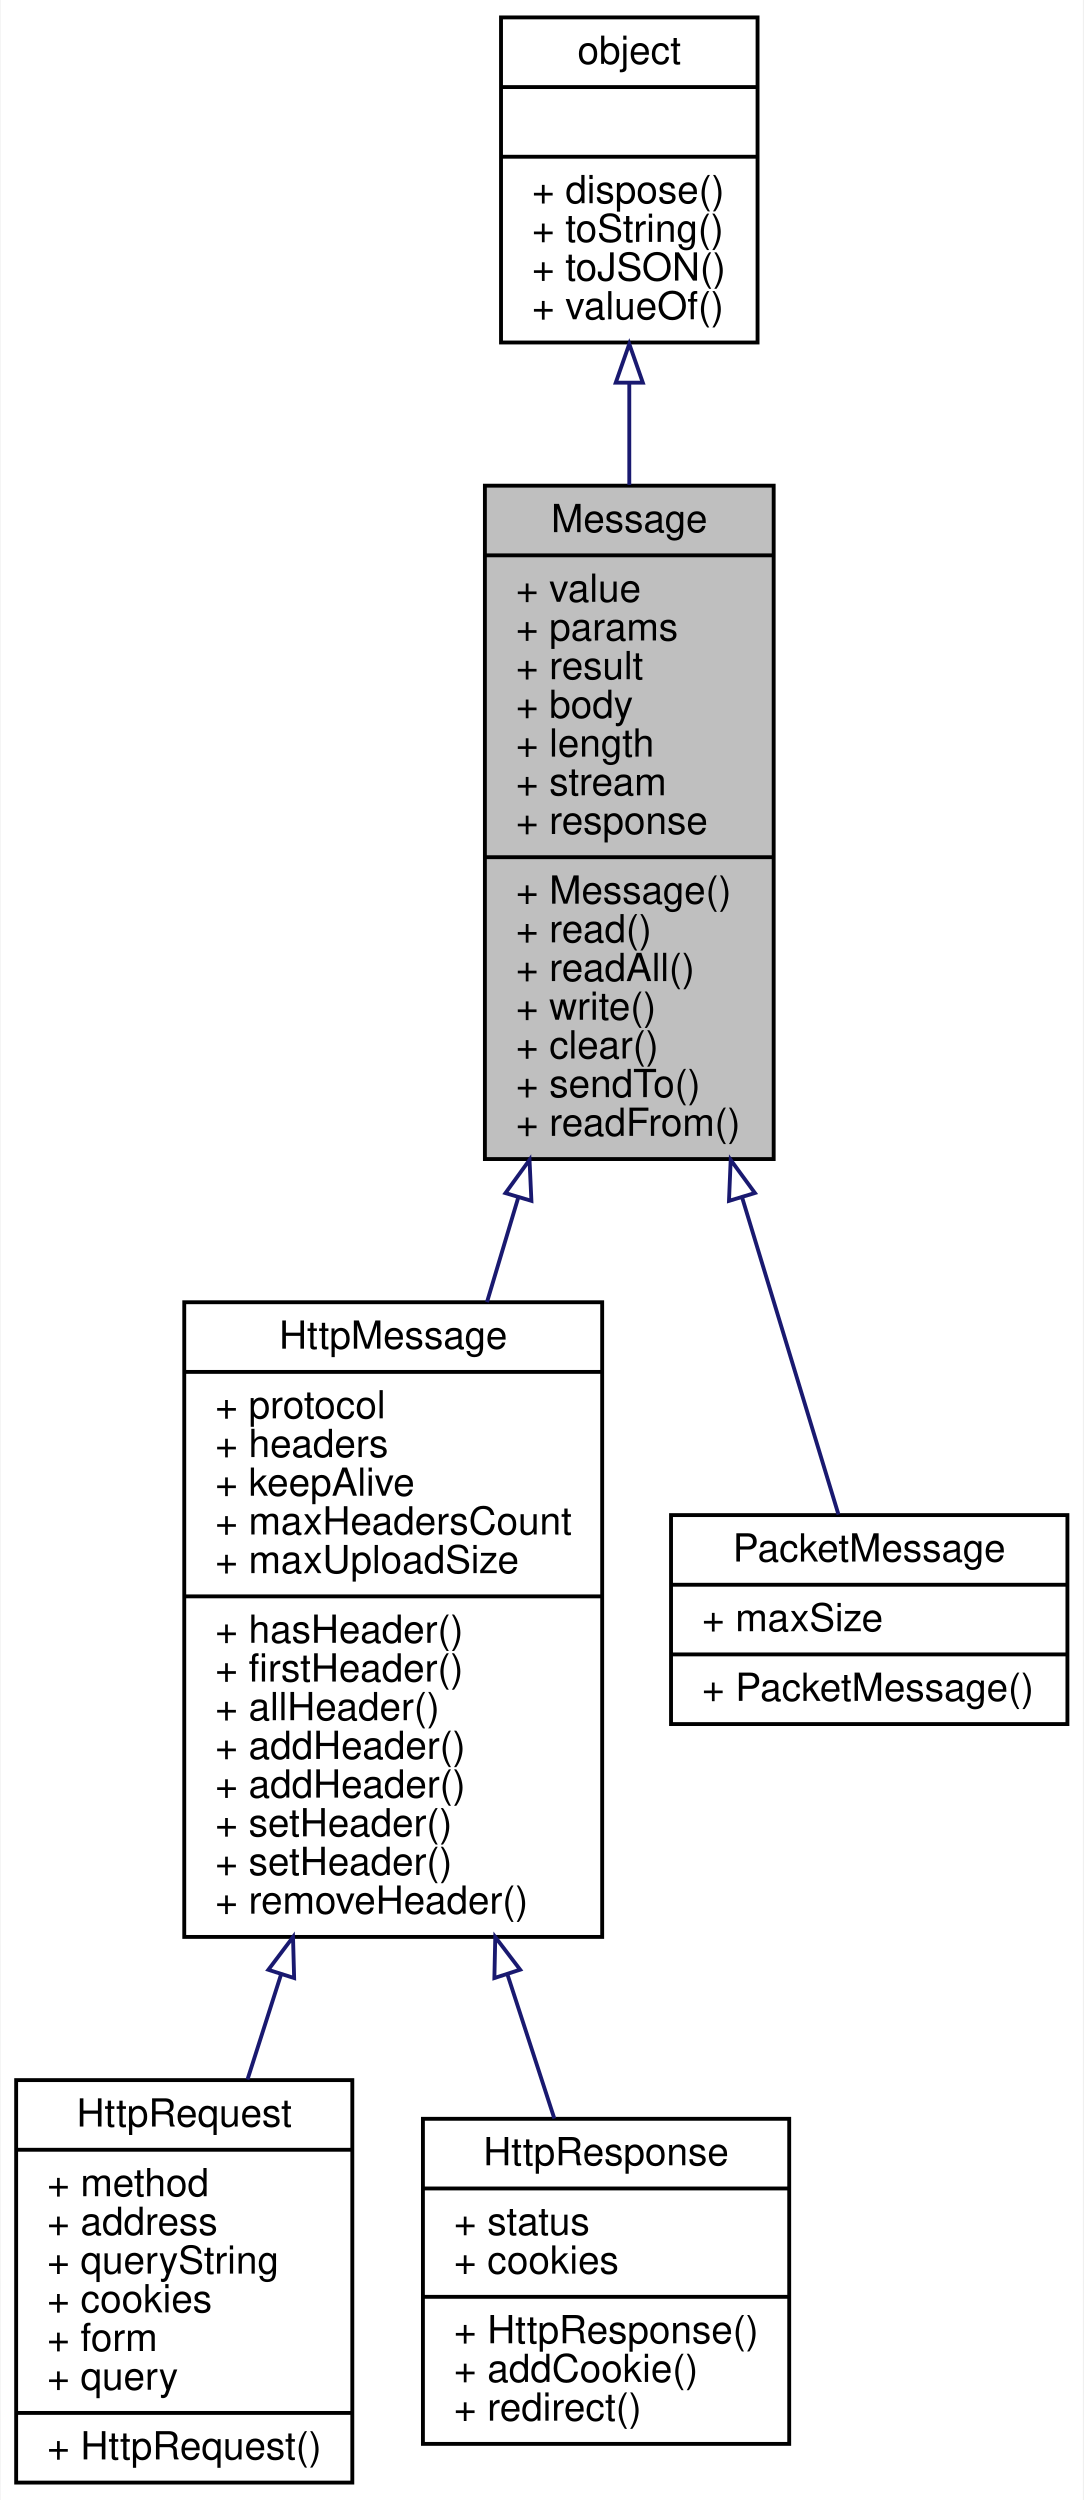
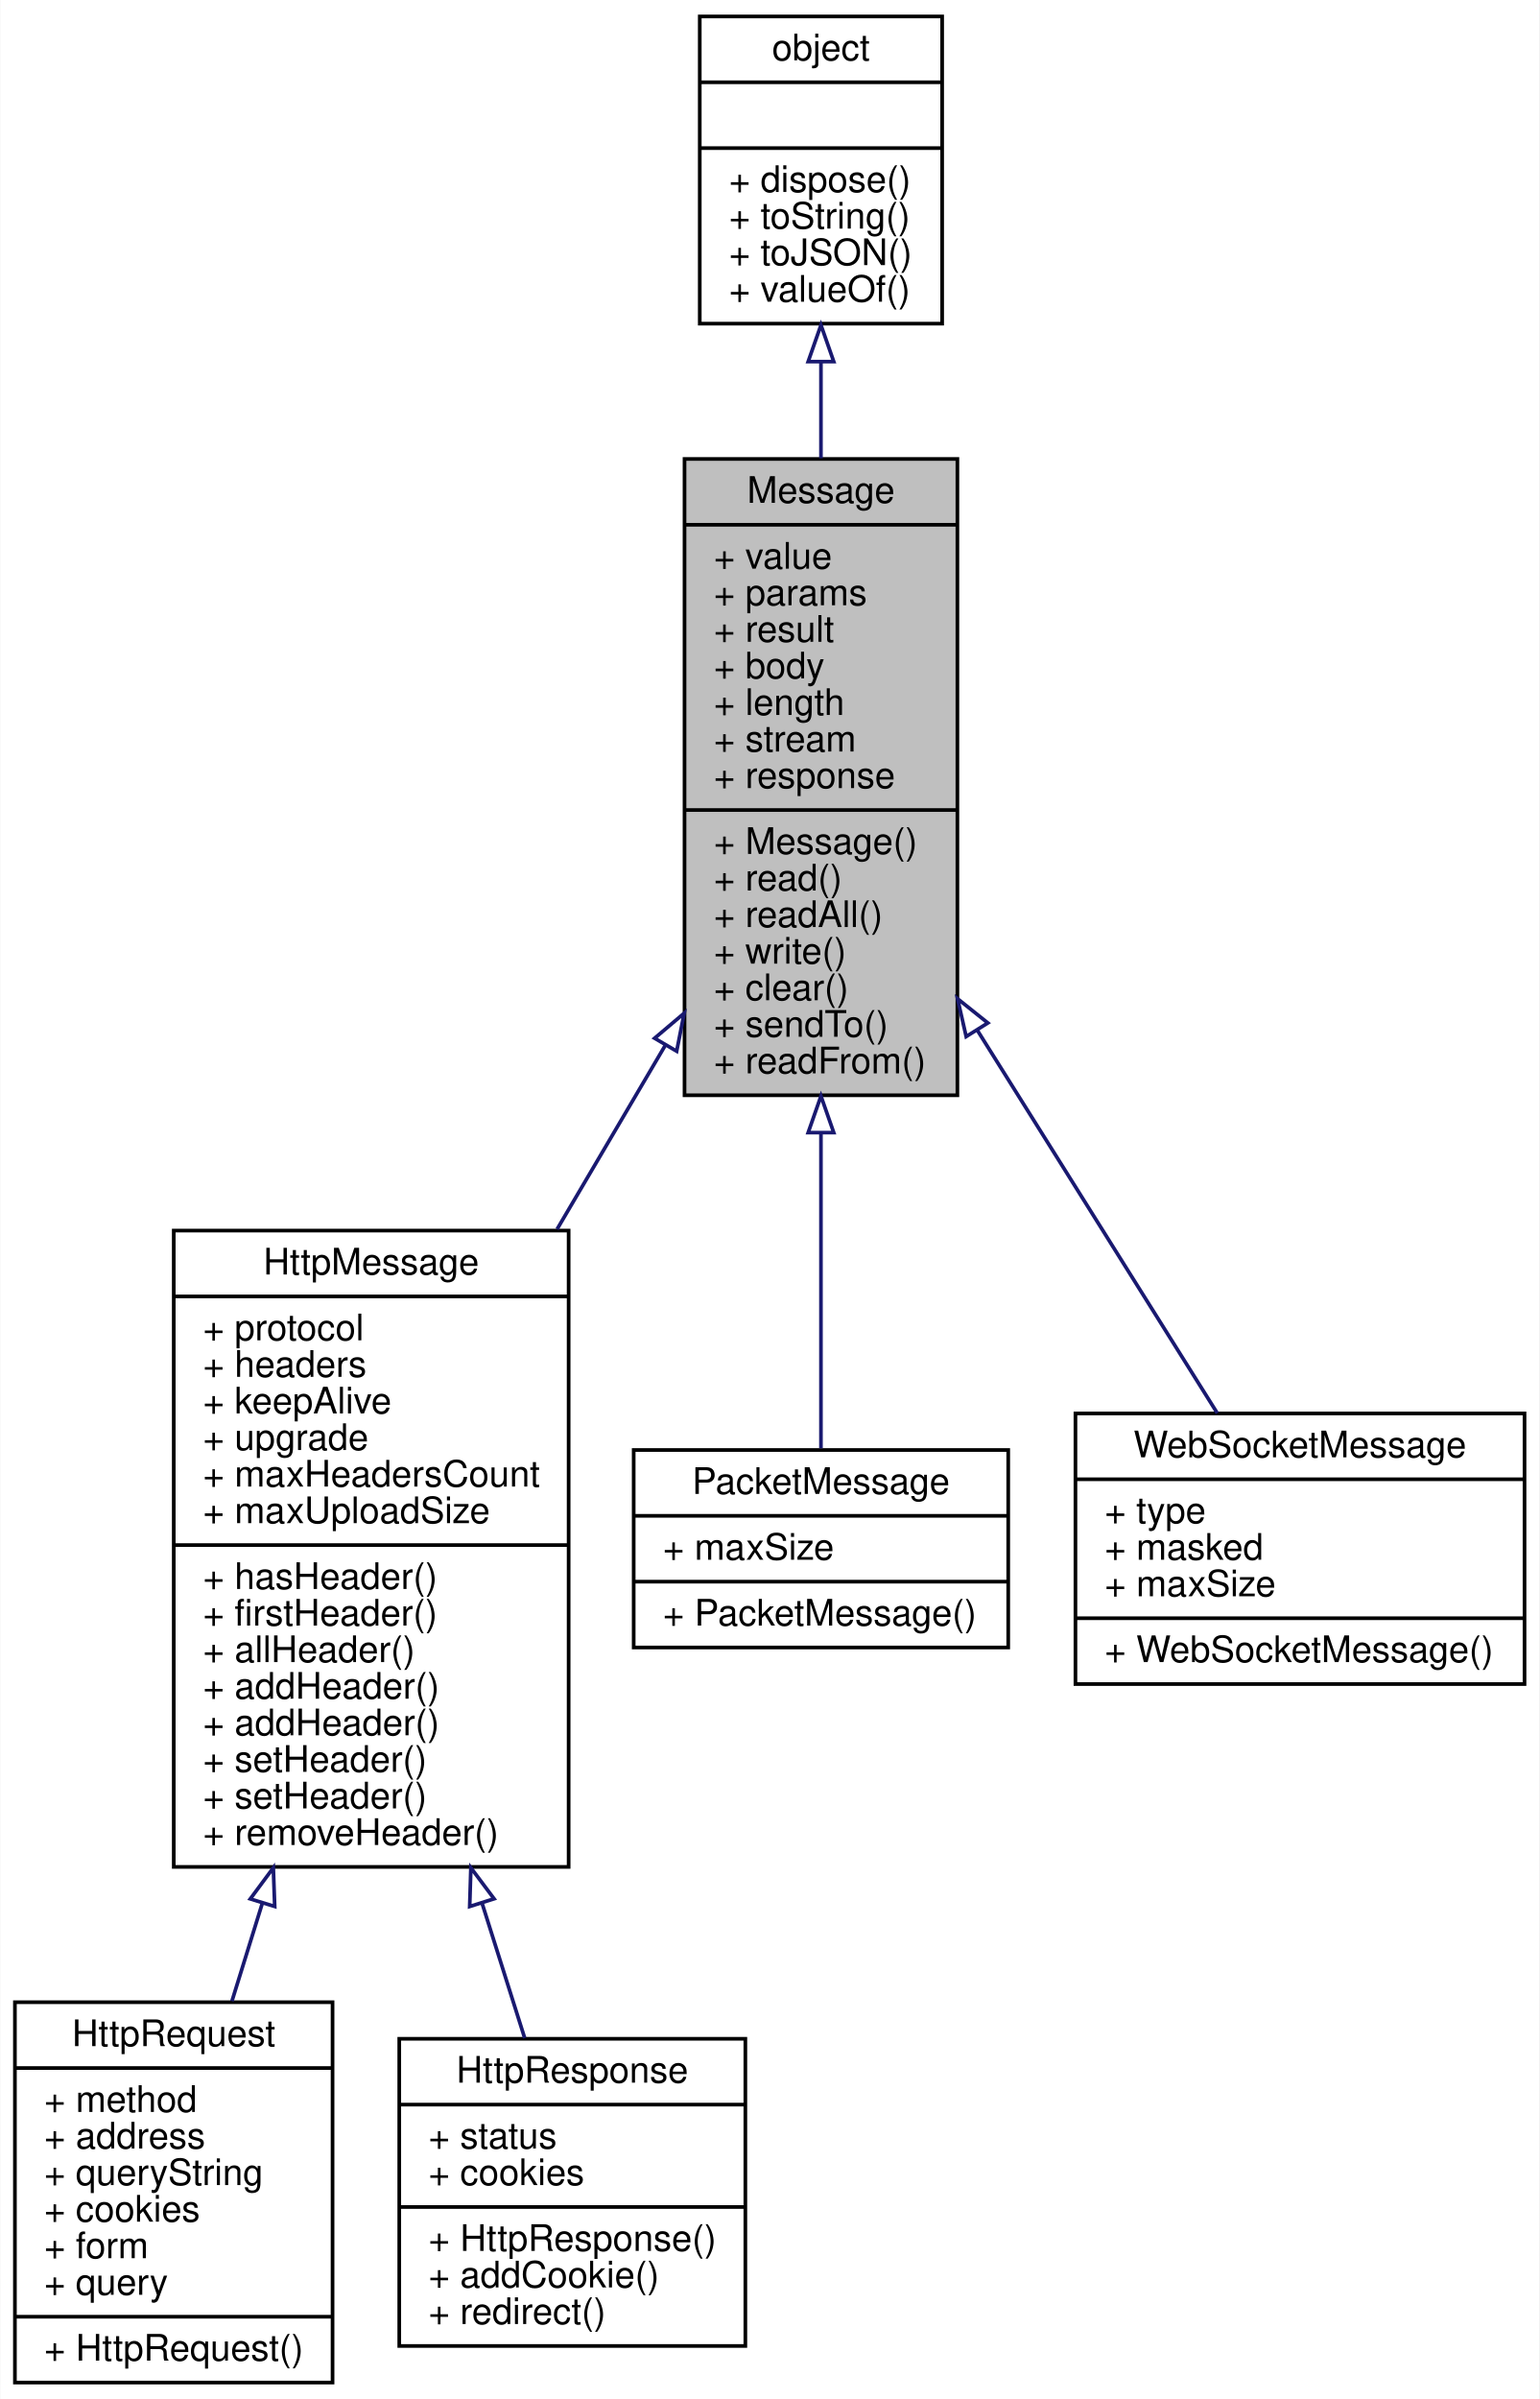
- <svg xmlns="http://www.w3.org/2000/svg" xmlns:xlink="http://www.w3.org/1999/xlink" width="280pt" height="646pt" viewBox="0.00 0.00 279.65 646.00">
-   <g id="graph0" class="graph" transform="scale(1 1) rotate(0) translate(4 642)">
-     <polygon fill="white" stroke="none" points="-4,4 -4,-642 275.645,-642 275.645,4 -4,4" />
+ <svg xmlns="http://www.w3.org/2000/svg" xmlns:xlink="http://www.w3.org/1999/xlink" width="421pt" height="656pt" viewBox="0.00 0.00 420.84 656.00">
+   <g id="graph0" class="graph" transform="scale(1 1) rotate(0) translate(4 652)">
+     <polygon fill="white" stroke="none" points="-4,4 -4,-652 416.838,-652 416.838,4 -4,4" />
    <g id="node1" class="node">
-       <polygon fill="#bfbfbf" stroke="black" points="121.121,-342.5 121.121,-516.5 195.744,-516.5 195.744,-342.5 121.121,-342.5" />
-       <text text-anchor="middle" x="158.432" y="-504.5" font-family="Helvetica,sans-Serif" font-size="10.00">Message</text>
-       <polyline fill="none" stroke="black" points="121.121,-498.5 195.744,-498.5 " />
-       <text text-anchor="start" x="129.121" y="-486.5" font-family="Helvetica,sans-Serif" font-size="10.00">+ value</text>
-       <text text-anchor="start" x="129.121" y="-476.5" font-family="Helvetica,sans-Serif" font-size="10.00">+ params</text>
-       <text text-anchor="start" x="129.121" y="-466.5" font-family="Helvetica,sans-Serif" font-size="10.00">+ result</text>
-       <text text-anchor="start" x="129.121" y="-456.5" font-family="Helvetica,sans-Serif" font-size="10.00">+ body</text>
-       <text text-anchor="start" x="129.121" y="-446.5" font-family="Helvetica,sans-Serif" font-size="10.00">+ length</text>
-       <text text-anchor="start" x="129.121" y="-436.5" font-family="Helvetica,sans-Serif" font-size="10.00">+ stream</text>
-       <text text-anchor="start" x="129.121" y="-426.5" font-family="Helvetica,sans-Serif" font-size="10.00">+ response</text>
-       <polyline fill="none" stroke="black" points="121.121,-420.5 195.744,-420.5 " />
-       <text text-anchor="start" x="129.121" y="-408.5" font-family="Helvetica,sans-Serif" font-size="10.00">+ Message()</text>
-       <text text-anchor="start" x="129.121" y="-398.5" font-family="Helvetica,sans-Serif" font-size="10.00">+ read()</text>
-       <text text-anchor="start" x="129.121" y="-388.5" font-family="Helvetica,sans-Serif" font-size="10.00">+ readAll()</text>
-       <text text-anchor="start" x="129.121" y="-378.5" font-family="Helvetica,sans-Serif" font-size="10.00">+ write()</text>
-       <text text-anchor="start" x="129.121" y="-368.5" font-family="Helvetica,sans-Serif" font-size="10.00">+ clear()</text>
-       <text text-anchor="start" x="129.121" y="-358.5" font-family="Helvetica,sans-Serif" font-size="10.00">+ sendTo()</text>
-       <text text-anchor="start" x="129.121" y="-348.5" font-family="Helvetica,sans-Serif" font-size="10.00">+ readFrom()</text>
+       <polygon fill="#bfbfbf" stroke="black" points="183.121,-352.5 183.121,-526.5 257.744,-526.5 257.744,-352.5 183.121,-352.5" />
+       <text text-anchor="middle" x="220.432" y="-514.5" font-family="Helvetica,sans-Serif" font-size="10.00">Message</text>
+       <polyline fill="none" stroke="black" points="183.121,-508.5 257.744,-508.5 " />
+       <text text-anchor="start" x="191.121" y="-496.5" font-family="Helvetica,sans-Serif" font-size="10.00">+ value</text>
+       <text text-anchor="start" x="191.121" y="-486.5" font-family="Helvetica,sans-Serif" font-size="10.00">+ params</text>
+       <text text-anchor="start" x="191.121" y="-476.5" font-family="Helvetica,sans-Serif" font-size="10.00">+ result</text>
+       <text text-anchor="start" x="191.121" y="-466.5" font-family="Helvetica,sans-Serif" font-size="10.00">+ body</text>
+       <text text-anchor="start" x="191.121" y="-456.5" font-family="Helvetica,sans-Serif" font-size="10.00">+ length</text>
+       <text text-anchor="start" x="191.121" y="-446.5" font-family="Helvetica,sans-Serif" font-size="10.00">+ stream</text>
+       <text text-anchor="start" x="191.121" y="-436.5" font-family="Helvetica,sans-Serif" font-size="10.00">+ response</text>
+       <polyline fill="none" stroke="black" points="183.121,-430.5 257.744,-430.5 " />
+       <text text-anchor="start" x="191.121" y="-418.5" font-family="Helvetica,sans-Serif" font-size="10.00">+ Message()</text>
+       <text text-anchor="start" x="191.121" y="-408.5" font-family="Helvetica,sans-Serif" font-size="10.00">+ read()</text>
+       <text text-anchor="start" x="191.121" y="-398.5" font-family="Helvetica,sans-Serif" font-size="10.00">+ readAll()</text>
+       <text text-anchor="start" x="191.121" y="-388.5" font-family="Helvetica,sans-Serif" font-size="10.00">+ write()</text>
+       <text text-anchor="start" x="191.121" y="-378.5" font-family="Helvetica,sans-Serif" font-size="10.00">+ clear()</text>
+       <text text-anchor="start" x="191.121" y="-368.5" font-family="Helvetica,sans-Serif" font-size="10.00">+ sendTo()</text>
+       <text text-anchor="start" x="191.121" y="-358.5" font-family="Helvetica,sans-Serif" font-size="10.00">+ readFrom()</text>
    </g>
    <g id="node3" class="node">
      <g id="a_node3">
        <a xlink:href="../../da/d38/interfaceHttpMessage.html" target="_top" xlink:title="http basic message objec ">
-           <polygon fill="white" stroke="black" points="43.436,-141.5 43.436,-305.5 151.428,-305.5 151.428,-141.5 43.436,-141.5" />
-           <text text-anchor="middle" x="97.432" y="-293.5" font-family="Helvetica,sans-Serif" font-size="10.00">HttpMessage</text>
-           <polyline fill="none" stroke="black" points="43.436,-287.5 151.428,-287.5 " />
-           <text text-anchor="start" x="51.436" y="-275.5" font-family="Helvetica,sans-Serif" font-size="10.00">+ protocol</text>
-           <text text-anchor="start" x="51.436" y="-265.5" font-family="Helvetica,sans-Serif" font-size="10.00">+ headers</text>
-           <text text-anchor="start" x="51.436" y="-255.5" font-family="Helvetica,sans-Serif" font-size="10.00">+ keepAlive</text>
+           <polygon fill="white" stroke="black" points="43.436,-141.5 43.436,-315.5 151.428,-315.5 151.428,-141.5 43.436,-141.5" />
+           <text text-anchor="middle" x="97.432" y="-303.5" font-family="Helvetica,sans-Serif" font-size="10.00">HttpMessage</text>
+           <polyline fill="none" stroke="black" points="43.436,-297.5 151.428,-297.5 " />
+           <text text-anchor="start" x="51.436" y="-285.5" font-family="Helvetica,sans-Serif" font-size="10.00">+ protocol</text>
+           <text text-anchor="start" x="51.436" y="-275.5" font-family="Helvetica,sans-Serif" font-size="10.00">+ headers</text>
+           <text text-anchor="start" x="51.436" y="-265.5" font-family="Helvetica,sans-Serif" font-size="10.00">+ keepAlive</text>
+           <text text-anchor="start" x="51.436" y="-255.5" font-family="Helvetica,sans-Serif" font-size="10.00">+ upgrade</text>
          <text text-anchor="start" x="51.436" y="-245.5" font-family="Helvetica,sans-Serif" font-size="10.00">+ maxHeadersCount</text>
          <text text-anchor="start" x="51.436" y="-235.5" font-family="Helvetica,sans-Serif" font-size="10.00">+ maxUploadSize</text>
          <polyline fill="none" stroke="black" points="43.436,-229.5 151.428,-229.5 " />
          <text text-anchor="start" x="51.436" y="-217.5" font-family="Helvetica,sans-Serif" font-size="10.00">+ hasHeader()</text>
          <text text-anchor="start" x="51.436" y="-207.5" font-family="Helvetica,sans-Serif" font-size="10.00">+ firstHeader()</text>
          <text text-anchor="start" x="51.436" y="-197.5" font-family="Helvetica,sans-Serif" font-size="10.00">+ allHeader()</text>
          <text text-anchor="start" x="51.436" y="-187.5" font-family="Helvetica,sans-Serif" font-size="10.00">+ addHeader()</text>
          <text text-anchor="start" x="51.436" y="-177.5" font-family="Helvetica,sans-Serif" font-size="10.00">+ addHeader()</text>
          <text text-anchor="start" x="51.436" y="-167.5" font-family="Helvetica,sans-Serif" font-size="10.00">+ setHeader()</text>
          <text text-anchor="start" x="51.436" y="-157.5" font-family="Helvetica,sans-Serif" font-size="10.00">+ setHeader()</text>
          <text text-anchor="start" x="51.436" y="-147.5" font-family="Helvetica,sans-Serif" font-size="10.00">+ removeHeader()</text>
        </a>
      </g>
    </g>
    <g id="edge2" class="edge">
-       <path fill="none" stroke="midnightblue" d="M129.734,-332.524C127.034,-323.497 124.316,-314.407 121.664,-305.538" />
-       <polygon fill="none" stroke="midnightblue" points="126.433,-333.703 132.651,-342.281 133.139,-331.698 126.433,-333.703" />
+       <path fill="none" stroke="midnightblue" d="M177.81,-366.077C168.283,-349.888 158.086,-332.563 148.264,-315.874" />
+       <polygon fill="none" stroke="midnightblue" points="174.939,-368.099 183.027,-374.942 180.971,-364.548 174.939,-368.099" />
    </g>
    <g id="node6" class="node">
      <g id="a_node6">
        <a xlink:href="../../df/da2/interfacePacketMessage.html" target="_top" xlink:title="Packet handler. ">
-           <polygon fill="white" stroke="black" points="169.219,-196.5 169.219,-250.5 271.645,-250.5 271.645,-196.5 169.219,-196.5" />
-           <text text-anchor="middle" x="220.432" y="-238.5" font-family="Helvetica,sans-Serif" font-size="10.00">PacketMessage</text>
-           <polyline fill="none" stroke="black" points="169.219,-232.5 271.645,-232.5 " />
-           <text text-anchor="start" x="177.219" y="-220.5" font-family="Helvetica,sans-Serif" font-size="10.00">+ maxSize</text>
-           <polyline fill="none" stroke="black" points="169.219,-214.5 271.645,-214.5 " />
-           <text text-anchor="start" x="177.219" y="-202.5" font-family="Helvetica,sans-Serif" font-size="10.00">+ PacketMessage()</text>
+           <polygon fill="white" stroke="black" points="169.219,-201.5 169.219,-255.5 271.645,-255.5 271.645,-201.5 169.219,-201.5" />
+           <text text-anchor="middle" x="220.432" y="-243.5" font-family="Helvetica,sans-Serif" font-size="10.00">PacketMessage</text>
+           <polyline fill="none" stroke="black" points="169.219,-237.5 271.645,-237.5 " />
+           <text text-anchor="start" x="177.219" y="-225.5" font-family="Helvetica,sans-Serif" font-size="10.00">+ maxSize</text>
+           <polyline fill="none" stroke="black" points="169.219,-219.5 271.645,-219.5 " />
+           <text text-anchor="start" x="177.219" y="-207.5" font-family="Helvetica,sans-Serif" font-size="10.00">+ PacketMessage()</text>
        </a>
      </g>
    </g>
    <g id="edge5" class="edge">
-       <path fill="none" stroke="midnightblue" d="M187.595,-332.545C196.745,-302.439 206.109,-271.629 212.483,-250.654" />
-       <polygon fill="none" stroke="midnightblue" points="184.195,-331.696 184.636,-342.281 190.893,-333.731 184.195,-331.696" />
+       <path fill="none" stroke="midnightblue" d="M220.432,-342.074C220.432,-310.473 220.432,-277.88 220.432,-255.95" />
+       <polygon fill="none" stroke="midnightblue" points="216.932,-342.285 220.432,-352.285 223.932,-342.285 216.932,-342.285" />
+     </g>
+     <g id="node7" class="node">
+       <g id="a_node7">
+         <a xlink:href="../../db/d5d/interfaceWebSocketMessage.html" target="_top" xlink:title="websocket message object ">
+           <polygon fill="white" stroke="black" points="290.026,-191.5 290.026,-265.5 412.838,-265.5 412.838,-191.5 290.026,-191.5" />
+           <text text-anchor="middle" x="351.432" y="-253.5" font-family="Helvetica,sans-Serif" font-size="10.00">WebSocketMessage</text>
+           <polyline fill="none" stroke="black" points="290.026,-247.5 412.838,-247.5 " />
+           <text text-anchor="start" x="298.026" y="-235.5" font-family="Helvetica,sans-Serif" font-size="10.00">+ type</text>
+           <text text-anchor="start" x="298.026" y="-225.5" font-family="Helvetica,sans-Serif" font-size="10.00">+ masked</text>
+           <text text-anchor="start" x="298.026" y="-215.5" font-family="Helvetica,sans-Serif" font-size="10.00">+ maxSize</text>
+           <polyline fill="none" stroke="black" points="290.026,-209.5 412.838,-209.5 " />
+           <text text-anchor="start" x="298.026" y="-197.5" font-family="Helvetica,sans-Serif" font-size="10.00">+ WebSocketMessage()</text>
+         </a>
+       </g>
+     </g>
+     <g id="edge6" class="edge">
+       <path fill="none" stroke="midnightblue" d="M263.264,-370.166C285.122,-335.293 310.822,-294.29 328.817,-265.58" />
+       <polygon fill="none" stroke="midnightblue" points="260.142,-368.557 257.796,-378.889 266.073,-372.274 260.142,-368.557" />
    </g>
    <g id="node2" class="node">
      <g id="a_node2">
        <a xlink:href="../../db/d38/interfaceobject.html" target="_top" xlink:title="All objects inherit from this. ">
-           <polygon fill="white" stroke="black" points="125.288,-553.5 125.288,-637.5 191.576,-637.5 191.576,-553.5 125.288,-553.5" />
-           <text text-anchor="middle" x="158.432" y="-625.5" font-family="Helvetica,sans-Serif" font-size="10.00">object</text>
-           <polyline fill="none" stroke="black" points="125.288,-619.5 191.576,-619.5 " />
-           <text text-anchor="middle" x="158.432" y="-607.5" font-family="Helvetica,sans-Serif" font-size="10.00"> </text>
-           <polyline fill="none" stroke="black" points="125.288,-601.5 191.576,-601.5 " />
-           <text text-anchor="start" x="133.288" y="-589.5" font-family="Helvetica,sans-Serif" font-size="10.00">+ dispose()</text>
-           <text text-anchor="start" x="133.288" y="-579.5" font-family="Helvetica,sans-Serif" font-size="10.00">+ toString()</text>
-           <text text-anchor="start" x="133.288" y="-569.5" font-family="Helvetica,sans-Serif" font-size="10.00">+ toJSON()</text>
-           <text text-anchor="start" x="133.288" y="-559.5" font-family="Helvetica,sans-Serif" font-size="10.00">+ valueOf()</text>
+           <polygon fill="white" stroke="black" points="187.288,-563.5 187.288,-647.5 253.576,-647.5 253.576,-563.5 187.288,-563.5" />
+           <text text-anchor="middle" x="220.432" y="-635.5" font-family="Helvetica,sans-Serif" font-size="10.00">object</text>
+           <polyline fill="none" stroke="black" points="187.288,-629.5 253.576,-629.5 " />
+           <text text-anchor="middle" x="220.432" y="-617.5" font-family="Helvetica,sans-Serif" font-size="10.00"> </text>
+           <polyline fill="none" stroke="black" points="187.288,-611.5 253.576,-611.5 " />
+           <text text-anchor="start" x="195.288" y="-599.5" font-family="Helvetica,sans-Serif" font-size="10.00">+ dispose()</text>
+           <text text-anchor="start" x="195.288" y="-589.5" font-family="Helvetica,sans-Serif" font-size="10.00">+ toString()</text>
+           <text text-anchor="start" x="195.288" y="-579.5" font-family="Helvetica,sans-Serif" font-size="10.00">+ toJSON()</text>
+           <text text-anchor="start" x="195.288" y="-569.5" font-family="Helvetica,sans-Serif" font-size="10.00">+ valueOf()</text>
        </a>
      </g>
    </g>
    <g id="edge1" class="edge">
-       <path fill="none" stroke="midnightblue" d="M158.432,-543.097C158.432,-534.653 158.432,-525.704 158.432,-516.687" />
-       <polygon fill="none" stroke="midnightblue" points="154.932,-543.116 158.432,-553.116 161.932,-543.116 154.932,-543.116" />
+       <path fill="none" stroke="midnightblue" d="M220.432,-553.097C220.432,-544.653 220.432,-535.704 220.432,-526.687" />
+       <polygon fill="none" stroke="midnightblue" points="216.932,-553.116 220.432,-563.116 223.932,-553.116 216.932,-553.116" />
    </g>
    <g id="node4" class="node">
      <g id="a_node4">
        <a xlink:href="../../d4/dfa/interfaceHttpRequest.html" target="_top" xlink:title="http request message object ">
          <polygon fill="white" stroke="black" points="0,-0.5 0,-104.5 86.864,-104.5 86.864,-0.5 0,-0.5" />
          <text text-anchor="middle" x="43.432" y="-92.5" font-family="Helvetica,sans-Serif" font-size="10.00">HttpRequest</text>
          <polyline fill="none" stroke="black" points="0,-86.5 86.864,-86.5 " />
          <text text-anchor="start" x="8" y="-74.5" font-family="Helvetica,sans-Serif" font-size="10.00">+ method</text>
          <text text-anchor="start" x="8" y="-64.5" font-family="Helvetica,sans-Serif" font-size="10.00">+ address</text>
          <text text-anchor="start" x="8" y="-54.5" font-family="Helvetica,sans-Serif" font-size="10.00">+ queryString</text>
          <text text-anchor="start" x="8" y="-44.5" font-family="Helvetica,sans-Serif" font-size="10.00">+ cookies</text>
          <text text-anchor="start" x="8" y="-34.5" font-family="Helvetica,sans-Serif" font-size="10.00">+ form</text>
          <text text-anchor="start" x="8" y="-24.5" font-family="Helvetica,sans-Serif" font-size="10.00">+ query</text>
          <polyline fill="none" stroke="black" points="0,-18.5 86.864,-18.5 " />
          <text text-anchor="start" x="8" y="-6.5" font-family="Helvetica,sans-Serif" font-size="10.00">+ HttpRequest()</text>
        </a>
      </g>
    </g>
    <g id="edge3" class="edge">
-       <path fill="none" stroke="midnightblue" d="M68.44,-131.767C65.472,-122.477 62.536,-113.289 59.777,-104.653" />
-       <polygon fill="none" stroke="midnightblue" points="65.162,-133.005 71.539,-141.465 71.829,-130.874 65.162,-133.005" />
+       <path fill="none" stroke="midnightblue" d="M67.679,-131.628C64.818,-122.411 61.999,-113.328 59.352,-104.799" />
+       <polygon fill="none" stroke="midnightblue" points="64.363,-132.751 70.669,-141.265 71.048,-130.677 64.363,-132.751" />
    </g>
    <g id="node5" class="node">
      <g id="a_node5">
        <a xlink:href="../../d9/d71/interfaceHttpResponse.html" target="_top" xlink:title="http response message object ">
          <polygon fill="white" stroke="black" points="105.108,-10.5 105.108,-94.5 199.756,-94.5 199.756,-10.5 105.108,-10.5" />
          <text text-anchor="middle" x="152.432" y="-82.5" font-family="Helvetica,sans-Serif" font-size="10.00">HttpResponse</text>
          <polyline fill="none" stroke="black" points="105.108,-76.5 199.756,-76.5 " />
          <text text-anchor="start" x="113.108" y="-64.5" font-family="Helvetica,sans-Serif" font-size="10.00">+ status</text>
          <text text-anchor="start" x="113.108" y="-54.5" font-family="Helvetica,sans-Serif" font-size="10.00">+ cookies</text>
          <polyline fill="none" stroke="black" points="105.108,-48.5 199.756,-48.5 " />
          <text text-anchor="start" x="113.108" y="-36.5" font-family="Helvetica,sans-Serif" font-size="10.00">+ HttpResponse()</text>
          <text text-anchor="start" x="113.108" y="-26.5" font-family="Helvetica,sans-Serif" font-size="10.00">+ addCookie()</text>
          <text text-anchor="start" x="113.108" y="-16.5" font-family="Helvetica,sans-Serif" font-size="10.00">+ redirect()</text>
        </a>
      </g>
    </g>
    <g id="edge4" class="edge">
-       <path fill="none" stroke="midnightblue" d="M126.907,-131.933C131.159,-118.865 135.349,-105.992 139.066,-94.572" />
-       <polygon fill="none" stroke="midnightblue" points="123.571,-130.873 123.804,-141.465 130.227,-133.039 123.571,-130.873" />
+       <path fill="none" stroke="midnightblue" d="M127.813,-131.385C131.883,-118.509 135.868,-105.903 139.406,-94.711" />
+       <polygon fill="none" stroke="midnightblue" points="124.367,-130.675 124.69,-141.265 131.042,-132.785 124.367,-130.675" />
    </g>
  </g>
</svg>
